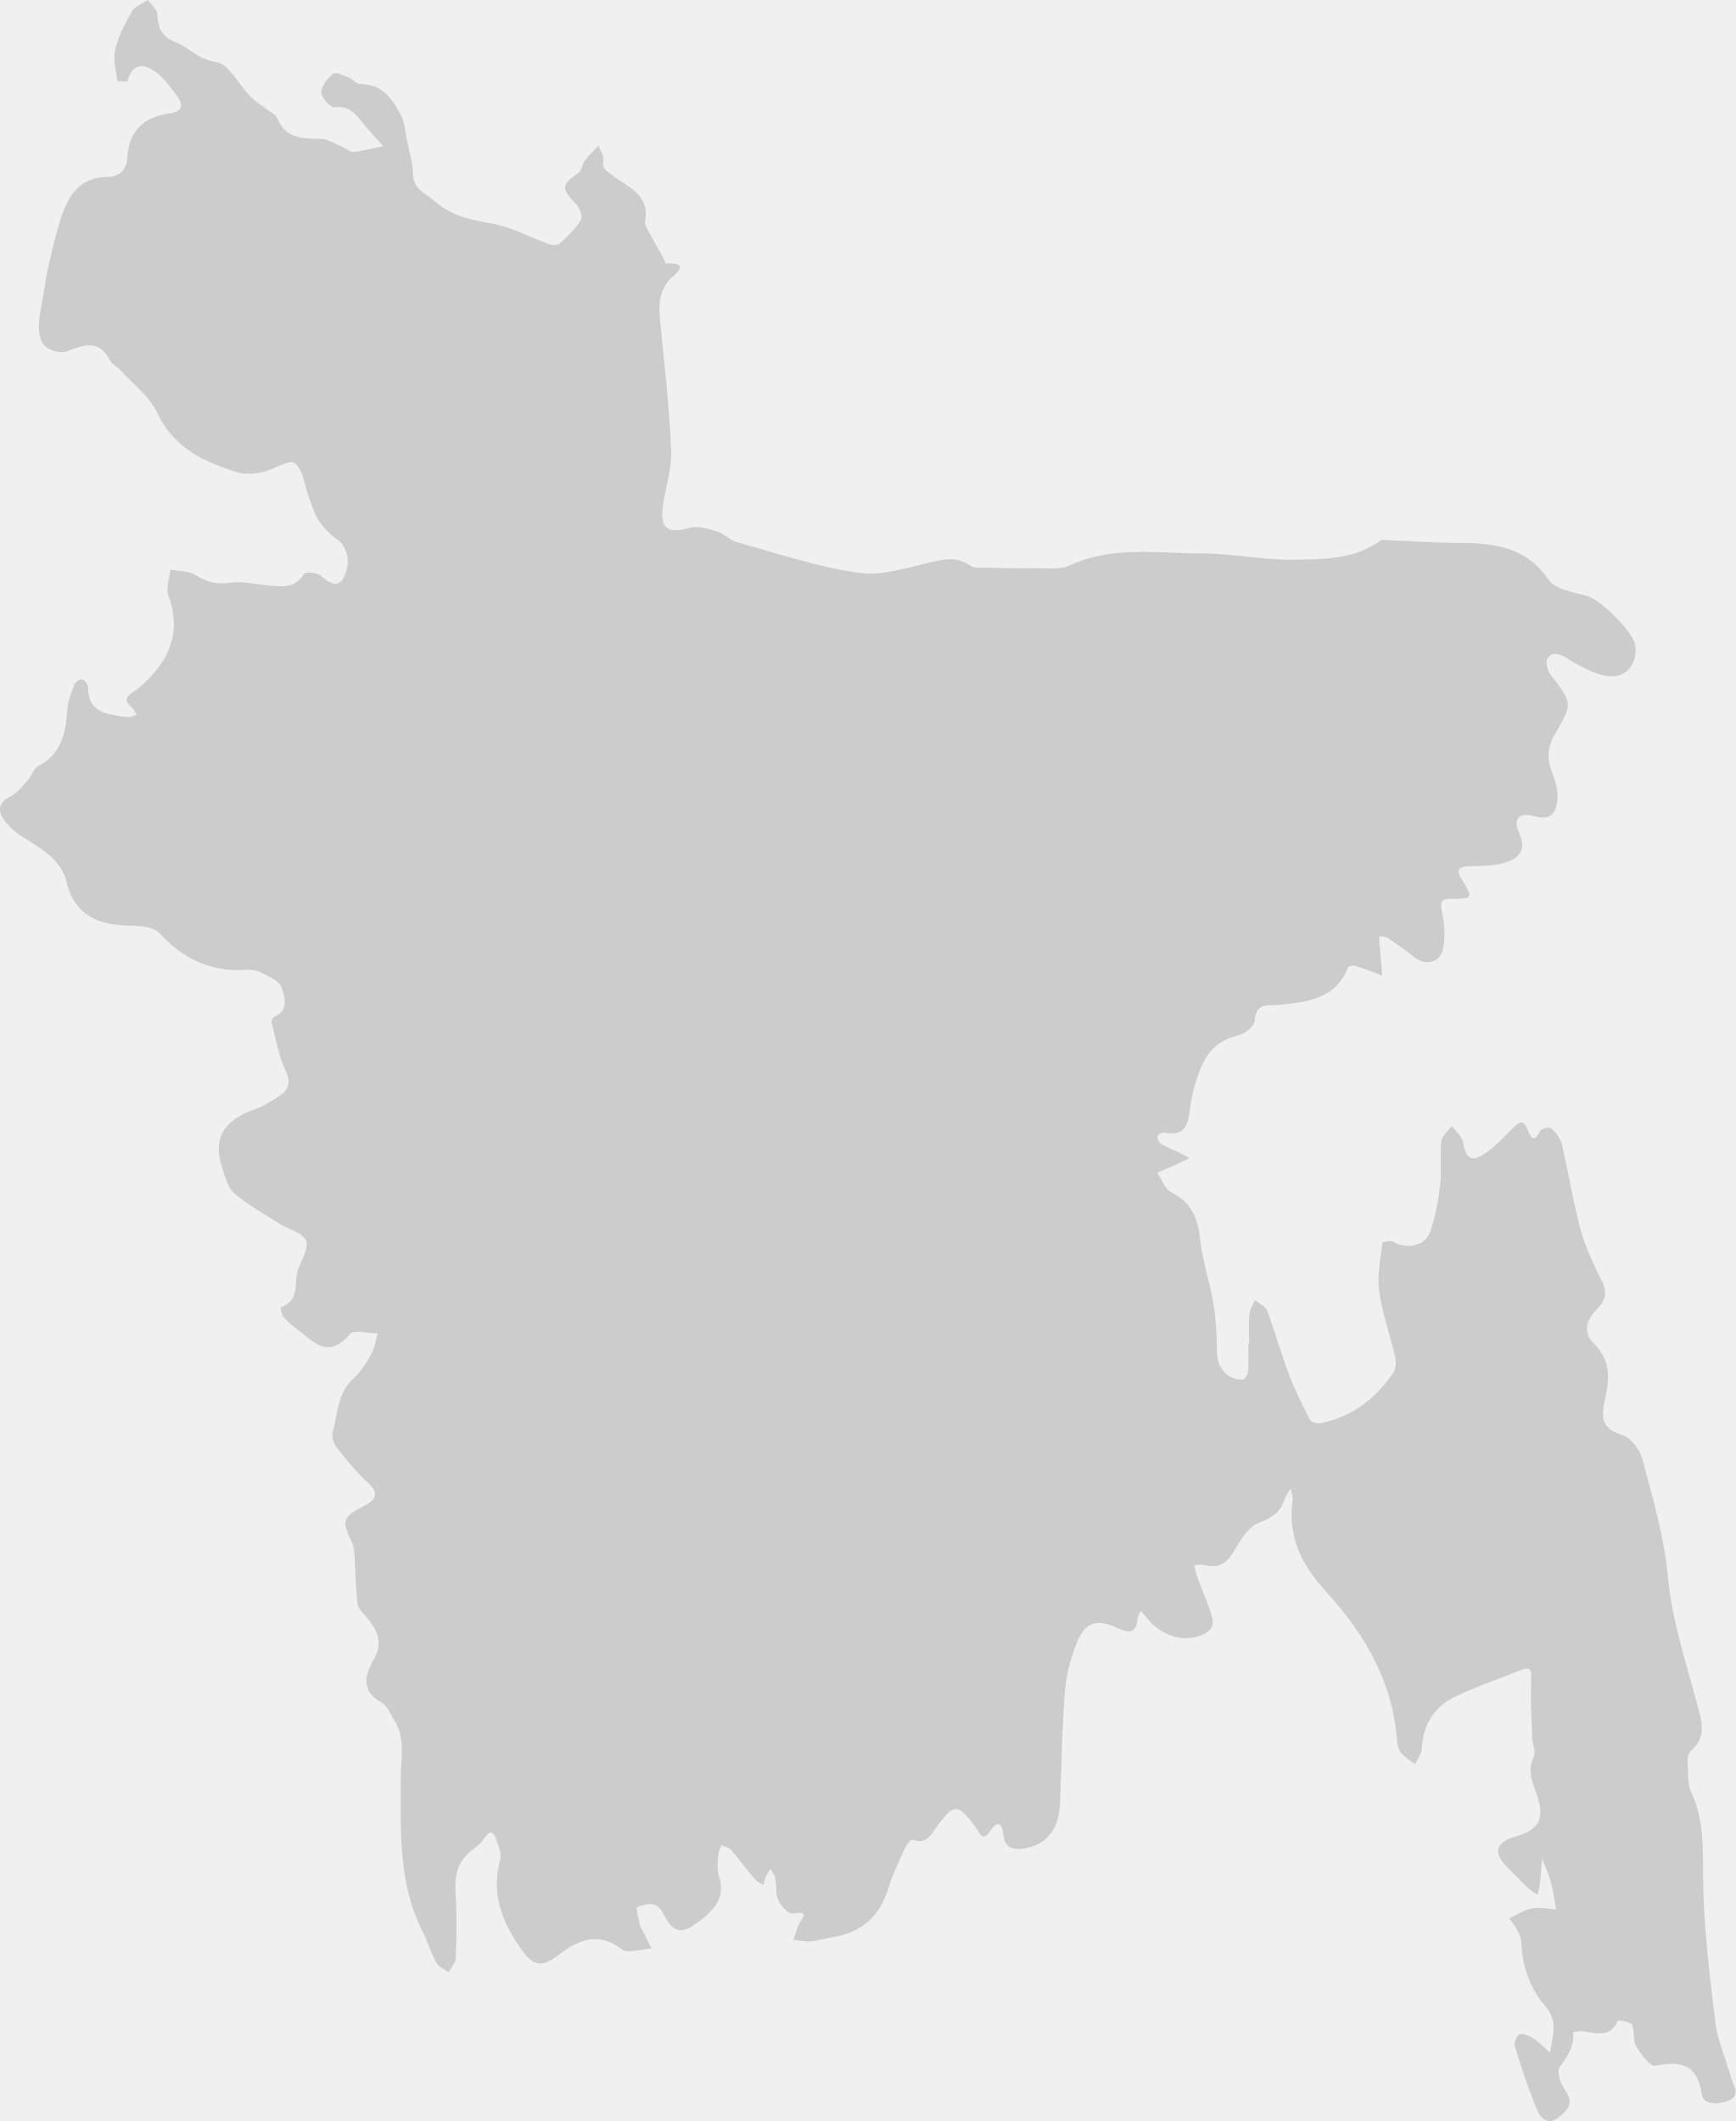
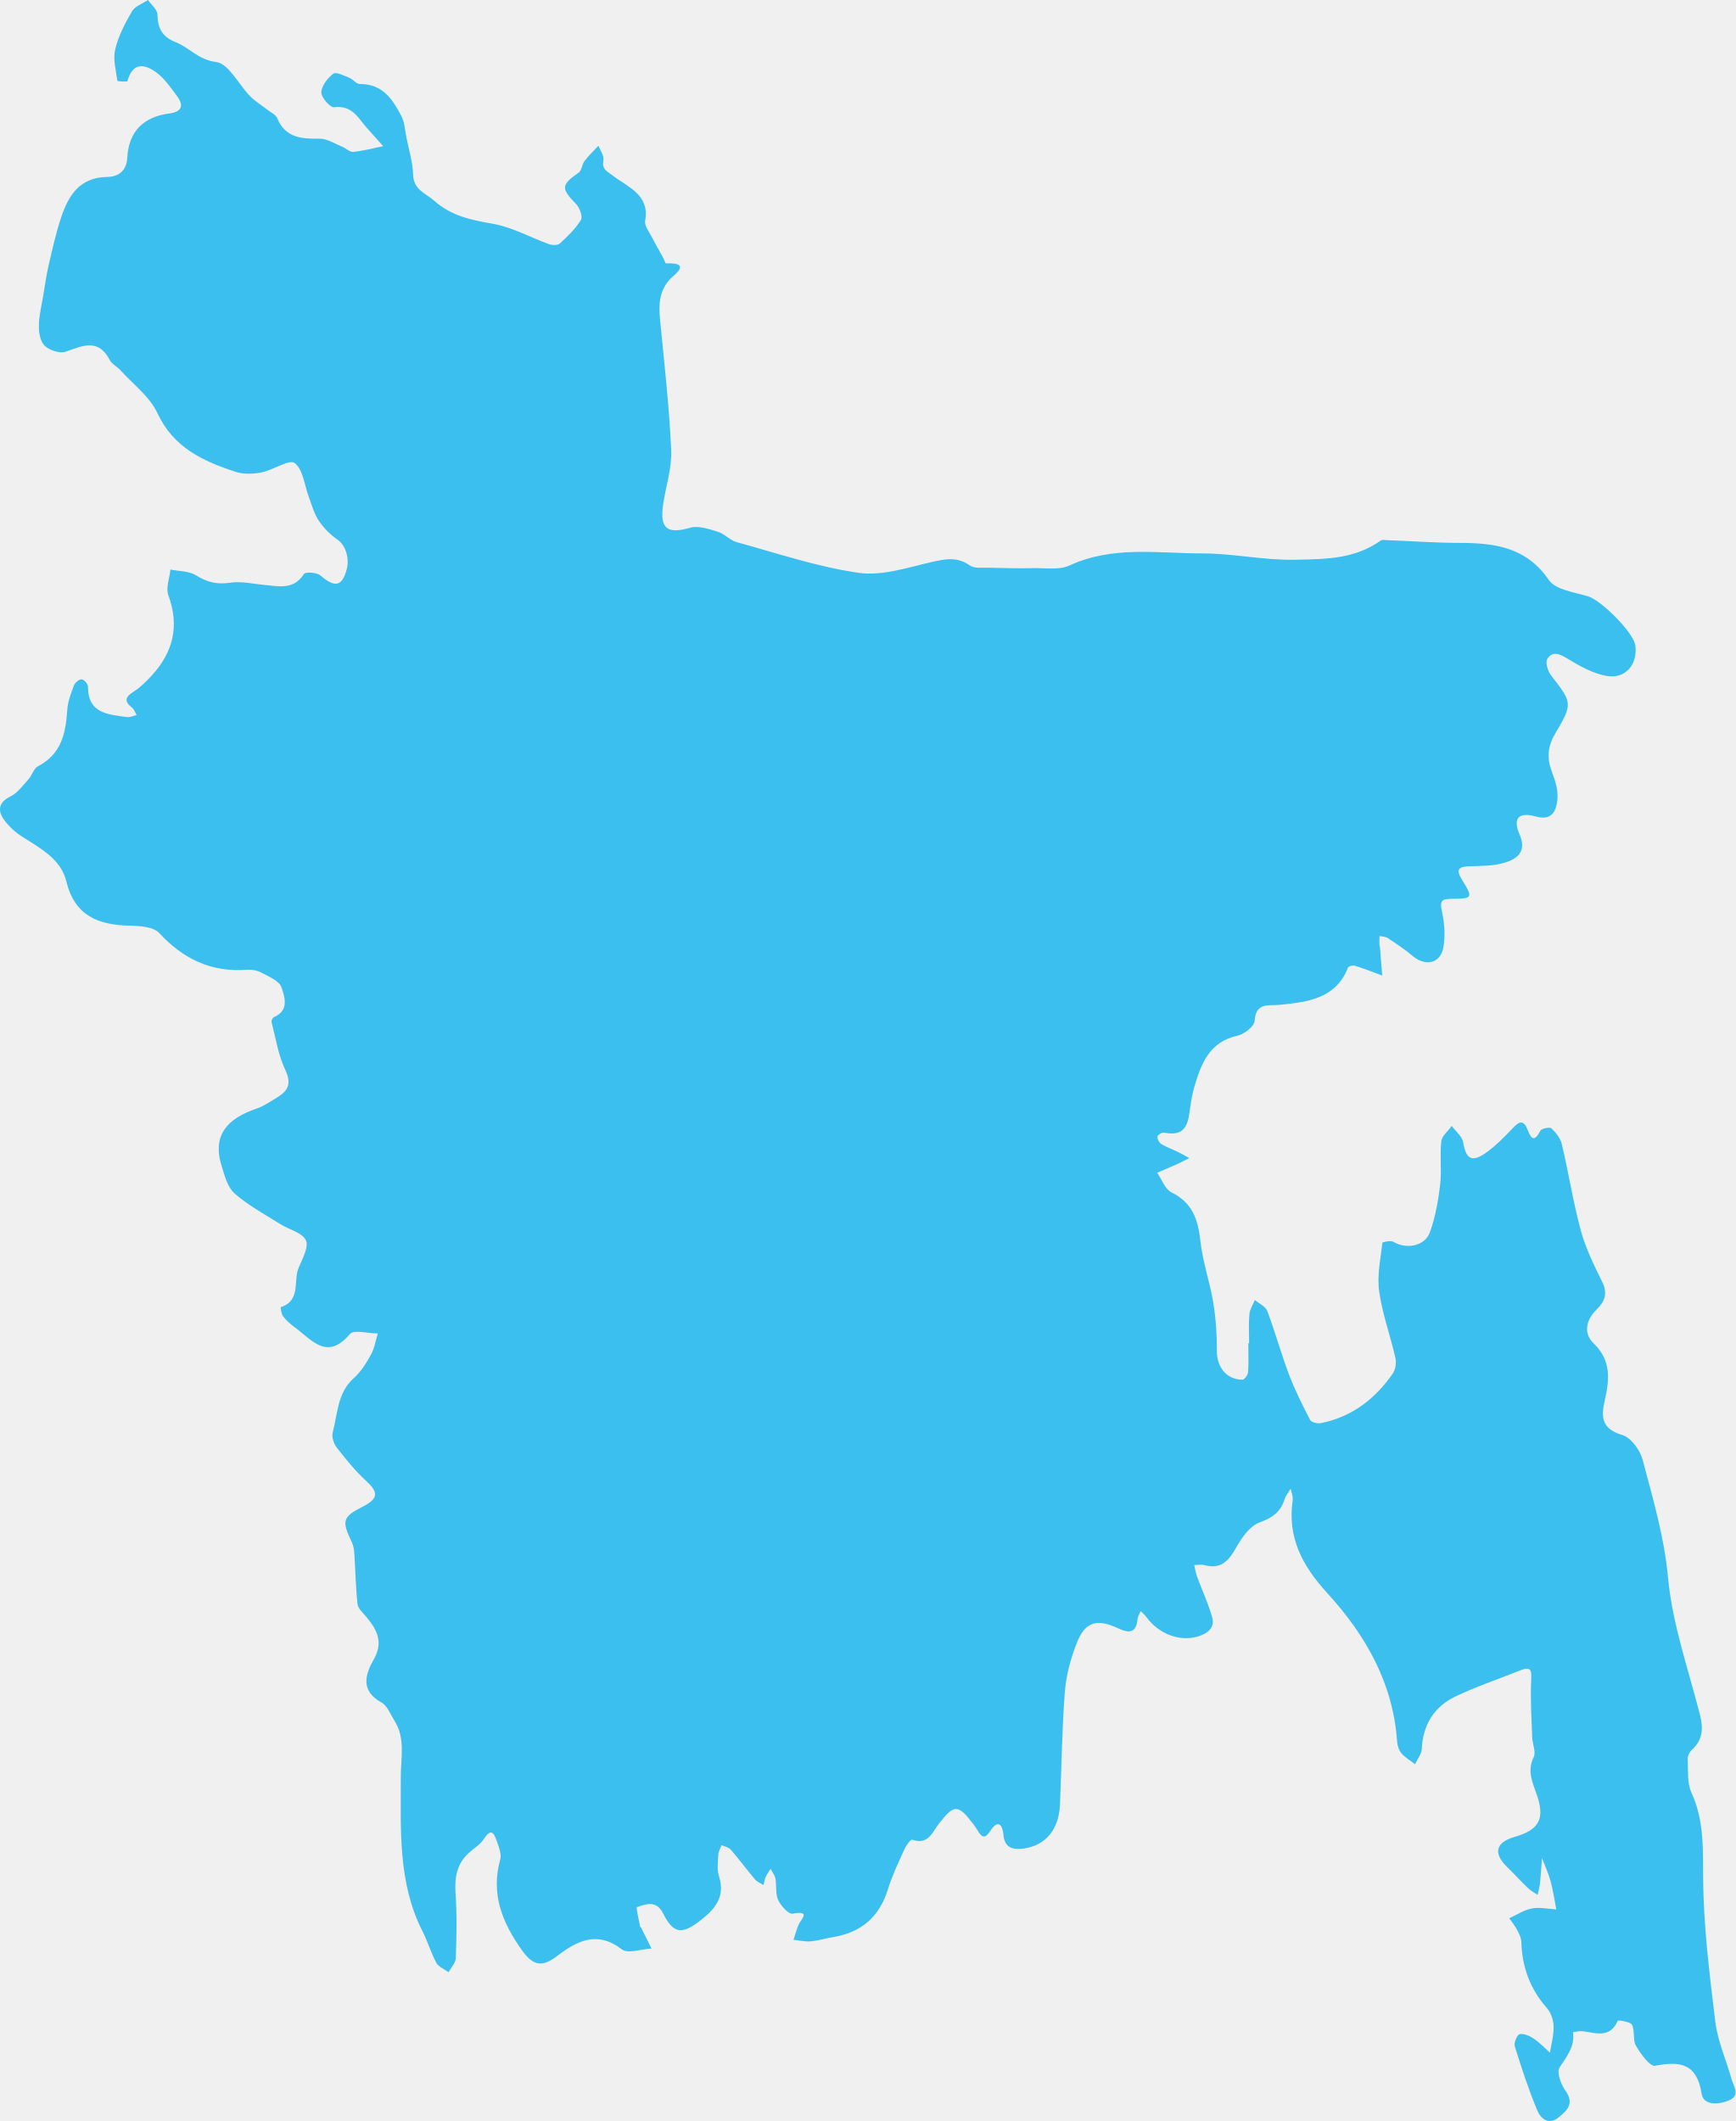
- <svg xmlns="http://www.w3.org/2000/svg" width="45" height="55" viewBox="0 0 45 55" fill="none">
+ <svg xmlns="http://www.w3.org/2000/svg" width="45" height="55" viewBox="0 0 45 55" fill="#3abfef">
  <g clip-path="url(#clip0_28_73)">
-     <path d="M32.388 34.833C32.388 34.581 32.372 34.328 32.395 34.078C32.407 33.952 32.487 33.832 32.536 33.71C32.647 33.804 32.815 33.877 32.858 33.994C33.063 34.536 33.215 35.097 33.42 35.638C33.574 36.044 33.77 36.435 33.97 36.822C34.001 36.883 34.164 36.921 34.252 36.903C35.057 36.74 35.659 36.274 36.113 35.616C36.184 35.514 36.21 35.341 36.182 35.217C36.051 34.638 35.842 34.071 35.76 33.487C35.702 33.077 35.797 32.645 35.844 32.226C35.846 32.206 36.063 32.161 36.133 32.203C36.466 32.404 36.947 32.316 37.078 31.949C37.217 31.558 37.292 31.137 37.341 30.723C37.385 30.351 37.33 29.968 37.371 29.594C37.386 29.454 37.548 29.329 37.642 29.197C37.745 29.337 37.91 29.467 37.937 29.62C38.012 30.065 38.169 30.156 38.55 29.878C38.792 29.702 39.006 29.485 39.211 29.267C39.373 29.096 39.497 29.005 39.608 29.296C39.701 29.539 39.788 29.62 39.938 29.322C39.968 29.264 40.182 29.219 40.225 29.259C40.343 29.369 40.459 29.516 40.496 29.667C40.671 30.412 40.789 31.173 40.989 31.911C41.114 32.37 41.33 32.809 41.542 33.238C41.688 33.534 41.615 33.746 41.402 33.953C41.122 34.224 41.048 34.572 41.32 34.834C41.785 35.282 41.73 35.785 41.609 36.313C41.51 36.745 41.525 37.051 42.062 37.211C42.288 37.278 42.524 37.6 42.59 37.849C42.856 38.858 43.152 39.849 43.25 40.912C43.361 42.112 43.778 43.288 44.078 44.469C44.166 44.819 44.155 45.115 43.87 45.373C43.81 45.428 43.756 45.529 43.76 45.605C43.774 45.901 43.739 46.229 43.857 46.485C44.185 47.2 44.154 47.927 44.16 48.689C44.168 49.938 44.324 51.187 44.476 52.43C44.538 52.934 44.759 53.419 44.897 53.916C44.949 54.108 45.146 54.339 44.812 54.473C44.537 54.584 44.167 54.591 44.121 54.294C43.999 53.514 43.577 53.44 42.913 53.568C42.783 53.594 42.54 53.259 42.419 53.051C42.331 52.9 42.395 52.664 42.315 52.505C42.275 52.424 41.955 52.381 41.947 52.398C41.753 52.85 41.395 52.726 41.051 52.673C40.966 52.66 40.875 52.687 40.786 52.696C40.838 53.069 40.626 53.324 40.436 53.614C40.358 53.735 40.471 54.046 40.586 54.208C40.83 54.547 40.636 54.731 40.401 54.915C40.14 55.119 39.941 54.92 39.864 54.736C39.635 54.19 39.451 53.625 39.275 53.059C39.248 52.97 39.339 52.761 39.403 52.748C39.514 52.728 39.663 52.793 39.768 52.864C39.921 52.967 40.049 53.104 40.188 53.228C40.223 53.001 40.29 52.771 40.283 52.544C40.279 52.384 40.215 52.192 40.109 52.072C39.673 51.576 39.465 51.007 39.446 50.357C39.443 50.253 39.391 50.145 39.341 50.051C39.284 49.942 39.204 49.845 39.133 49.743C39.328 49.654 39.514 49.528 39.719 49.489C39.921 49.45 40.14 49.501 40.352 49.513C40.305 49.27 40.271 49.024 40.206 48.786C40.15 48.579 40.057 48.382 39.981 48.181C39.964 48.4 39.952 48.62 39.93 48.838C39.919 48.938 39.889 49.038 39.868 49.137C39.782 49.077 39.686 49.027 39.613 48.955C39.43 48.781 39.261 48.592 39.08 48.416C38.709 48.056 38.778 47.775 39.275 47.632C39.907 47.45 40.063 47.166 39.85 46.548C39.739 46.226 39.589 45.925 39.766 45.565C39.831 45.431 39.734 45.227 39.728 45.056C39.711 44.561 39.677 44.064 39.702 43.571C39.715 43.303 39.696 43.202 39.41 43.317C38.852 43.542 38.278 43.733 37.737 43.992C37.182 44.258 36.894 44.728 36.865 45.351C36.858 45.486 36.751 45.616 36.691 45.748C36.571 45.655 36.435 45.577 36.337 45.465C36.27 45.386 36.232 45.264 36.225 45.158C36.121 43.643 35.405 42.393 34.41 41.306C33.764 40.599 33.376 39.864 33.518 38.899C33.531 38.805 33.484 38.703 33.466 38.604C33.413 38.694 33.339 38.777 33.309 38.873C33.206 39.201 33.002 39.355 32.662 39.477C32.407 39.568 32.194 39.878 32.048 40.137C31.856 40.48 31.654 40.7 31.227 40.585C31.145 40.564 31.053 40.583 30.964 40.583C30.989 40.686 31.005 40.792 31.041 40.891C31.168 41.237 31.326 41.574 31.427 41.927C31.508 42.21 31.319 42.356 31.059 42.436C30.596 42.576 30.052 42.377 29.73 41.94C29.686 41.88 29.629 41.831 29.578 41.777C29.55 41.842 29.503 41.906 29.496 41.973C29.463 42.35 29.285 42.362 28.979 42.219C28.434 41.964 28.134 42.059 27.919 42.605C27.76 43.007 27.643 43.444 27.61 43.873C27.535 44.843 27.526 45.819 27.484 46.791C27.456 47.439 27.12 47.845 26.563 47.931C26.272 47.977 26.05 47.925 26.018 47.586C25.991 47.282 25.865 47.193 25.681 47.472C25.525 47.709 25.451 47.636 25.345 47.46C25.312 47.406 25.276 47.354 25.238 47.304C24.839 46.778 24.739 46.784 24.345 47.29C24.176 47.507 24.066 47.855 23.651 47.704C23.618 47.693 23.499 47.846 23.457 47.94C23.302 48.284 23.135 48.626 23.025 48.984C22.81 49.688 22.354 50.101 21.624 50.227C21.421 50.261 21.222 50.322 21.017 50.341C20.872 50.354 20.722 50.316 20.574 50.301C20.616 50.175 20.652 50.046 20.701 49.922C20.761 49.77 21.053 49.534 20.55 49.623C20.446 49.641 20.247 49.42 20.177 49.27C20.103 49.108 20.139 48.9 20.106 48.715C20.09 48.627 20.024 48.546 19.981 48.462C19.938 48.532 19.886 48.599 19.852 48.674C19.824 48.739 19.815 48.813 19.797 48.882C19.723 48.834 19.632 48.8 19.577 48.736C19.363 48.483 19.166 48.217 18.95 47.966C18.895 47.904 18.791 47.884 18.71 47.846C18.68 47.927 18.629 48.006 18.625 48.088C18.615 48.276 18.586 48.479 18.641 48.651C18.818 49.192 18.53 49.515 18.146 49.811C17.676 50.173 17.457 50.142 17.195 49.62C17.021 49.273 16.76 49.37 16.514 49.454C16.486 49.463 16.565 49.779 16.596 49.952C16.599 49.965 16.618 49.974 16.625 49.989C16.715 50.168 16.803 50.347 16.892 50.527C16.63 50.541 16.279 50.669 16.123 50.549C15.477 50.053 14.96 50.332 14.446 50.721C14.074 51.005 13.837 50.997 13.537 50.577C13.019 49.85 12.722 49.112 12.97 48.217C13.008 48.082 12.94 47.908 12.888 47.762C12.824 47.581 12.752 47.361 12.544 47.689C12.454 47.83 12.292 47.925 12.163 48.041C11.838 48.332 11.784 48.694 11.812 49.111C11.85 49.665 11.837 50.222 11.818 50.777C11.814 50.901 11.696 51.02 11.631 51.142C11.523 51.062 11.372 51.006 11.314 50.899C11.173 50.638 11.091 50.347 10.956 50.083C10.31 48.816 10.395 47.425 10.392 46.086C10.391 45.565 10.521 45.076 10.219 44.604C10.118 44.445 10.042 44.23 9.893 44.149C9.34 43.844 9.467 43.422 9.692 43.03C9.948 42.581 9.774 42.26 9.498 41.927C9.411 41.823 9.283 41.712 9.27 41.594C9.222 41.17 9.217 40.741 9.189 40.315C9.183 40.208 9.17 40.092 9.125 39.997C8.864 39.447 8.866 39.342 9.401 39.071C9.815 38.861 9.818 38.699 9.495 38.403C9.212 38.143 8.967 37.84 8.731 37.536C8.651 37.434 8.595 37.256 8.628 37.138C8.758 36.652 8.747 36.113 9.18 35.73C9.364 35.566 9.502 35.339 9.622 35.12C9.712 34.957 9.74 34.761 9.795 34.579C9.548 34.578 9.174 34.473 9.073 34.593C8.479 35.294 8.088 34.746 7.653 34.427C7.539 34.344 7.429 34.247 7.342 34.136C7.294 34.074 7.272 33.9 7.279 33.897C7.813 33.72 7.597 33.21 7.746 32.867C7.845 32.638 8.013 32.327 7.93 32.159C7.833 31.96 7.492 31.885 7.265 31.741C6.864 31.488 6.438 31.259 6.085 30.951C5.901 30.789 5.824 30.486 5.746 30.233C5.489 29.411 5.926 28.995 6.655 28.746C6.848 28.681 7.02 28.557 7.196 28.451C7.477 28.28 7.561 28.093 7.399 27.748C7.215 27.362 7.149 26.921 7.041 26.501C7.031 26.465 7.072 26.389 7.107 26.374C7.508 26.199 7.379 25.845 7.298 25.601C7.241 25.433 6.965 25.323 6.77 25.218C6.664 25.16 6.522 25.139 6.399 25.148C5.474 25.216 4.749 24.866 4.127 24.193C3.98 24.033 3.631 24.009 3.373 24.004C2.547 23.987 1.936 23.752 1.718 22.848C1.58 22.28 1.051 21.999 0.579 21.698C0.388 21.577 0.204 21.41 0.082 21.223C-0.065 20.997 -0.022 20.797 0.271 20.653C0.455 20.562 0.593 20.369 0.737 20.209C0.831 20.105 0.873 19.929 0.984 19.871C1.596 19.554 1.706 19.007 1.745 18.402C1.759 18.188 1.842 17.974 1.919 17.77C1.946 17.699 2.057 17.608 2.12 17.616C2.183 17.623 2.282 17.739 2.282 17.808C2.278 18.503 2.805 18.526 3.29 18.595C3.371 18.606 3.458 18.561 3.543 18.542C3.504 18.478 3.479 18.396 3.425 18.352C3.211 18.183 3.247 18.071 3.468 17.933C3.64 17.825 3.789 17.674 3.928 17.524C4.489 16.916 4.66 16.235 4.365 15.436C4.295 15.245 4.397 14.993 4.419 14.769C4.642 14.814 4.899 14.806 5.081 14.918C5.365 15.094 5.623 15.163 5.961 15.111C6.249 15.066 6.558 15.14 6.857 15.168C7.235 15.205 7.617 15.3 7.881 14.883C7.918 14.825 8.212 14.842 8.304 14.92C8.648 15.211 8.866 15.262 8.995 14.74C9.061 14.475 8.961 14.138 8.755 13.997C8.566 13.868 8.393 13.691 8.265 13.501C8.144 13.323 8.089 13.101 8.01 12.895C7.894 12.587 7.861 12.178 7.64 12.006C7.504 11.901 7.085 12.188 6.784 12.249C6.571 12.291 6.324 12.304 6.122 12.239C5.274 11.964 4.501 11.613 4.083 10.715C3.885 10.287 3.451 9.964 3.12 9.598C3.036 9.504 2.901 9.443 2.847 9.337C2.553 8.772 2.15 8.96 1.707 9.118C1.556 9.172 1.286 9.086 1.161 8.969C1.044 8.859 1.005 8.624 1.008 8.445C1.011 8.182 1.079 7.92 1.122 7.659C1.166 7.397 1.202 7.133 1.262 6.875C1.36 6.455 1.453 6.031 1.591 5.622C1.781 5.061 2.071 4.597 2.78 4.589C3.077 4.585 3.282 4.425 3.3 4.091C3.338 3.408 3.717 3.031 4.396 2.941C4.724 2.898 4.767 2.73 4.59 2.491C4.431 2.277 4.274 2.046 4.066 1.888C3.753 1.652 3.439 1.606 3.304 2.105C3.298 2.125 3.045 2.111 3.043 2.095C3.007 1.824 2.926 1.535 2.987 1.281C3.07 0.936 3.241 0.604 3.421 0.295C3.499 0.162 3.694 0.096 3.837 0C3.923 0.125 4.08 0.248 4.082 0.375C4.09 0.729 4.198 0.953 4.556 1.094C4.912 1.233 5.138 1.55 5.604 1.608C5.93 1.648 6.187 2.193 6.489 2.499C6.623 2.634 6.791 2.734 6.943 2.853C7.029 2.92 7.151 2.975 7.188 3.064C7.398 3.574 7.814 3.603 8.287 3.597C8.481 3.594 8.679 3.727 8.872 3.804C8.972 3.844 9.069 3.948 9.158 3.939C9.42 3.912 9.677 3.843 9.936 3.79C9.798 3.637 9.661 3.483 9.523 3.33C9.291 3.073 9.14 2.72 8.668 2.782C8.566 2.796 8.328 2.53 8.331 2.397C8.335 2.227 8.493 2.027 8.641 1.911C8.71 1.857 8.918 1.961 9.054 2.015C9.154 2.054 9.24 2.18 9.332 2.179C9.917 2.174 10.18 2.574 10.404 3.003C10.492 3.172 10.5 3.381 10.539 3.573C10.602 3.889 10.702 4.206 10.71 4.524C10.72 4.924 11.034 5.007 11.265 5.211C11.707 5.602 12.216 5.705 12.776 5.802C13.28 5.89 13.75 6.157 14.24 6.333C14.322 6.362 14.463 6.363 14.516 6.314C14.717 6.128 14.923 5.932 15.063 5.703C15.114 5.618 15.031 5.387 14.938 5.292C14.542 4.887 14.547 4.794 15.004 4.477C15.086 4.419 15.089 4.261 15.158 4.172C15.266 4.031 15.398 3.907 15.519 3.777C15.564 3.904 15.665 4.039 15.645 4.154C15.602 4.393 15.725 4.427 15.892 4.556C16.271 4.849 16.851 5.043 16.728 5.723C16.703 5.858 16.841 6.025 16.914 6.171C17.002 6.345 17.103 6.513 17.196 6.685C17.223 6.734 17.247 6.831 17.27 6.83C17.963 6.803 17.466 7.135 17.371 7.239C17.084 7.557 17.078 7.911 17.115 8.298C17.224 9.423 17.353 10.547 17.403 11.675C17.424 12.15 17.255 12.631 17.19 13.111C17.107 13.717 17.312 13.852 17.895 13.685C18.107 13.625 18.378 13.717 18.607 13.787C18.783 13.84 18.926 14.01 19.102 14.059C20.152 14.347 21.195 14.701 22.266 14.854C22.872 14.941 23.535 14.716 24.159 14.574C24.516 14.493 24.821 14.431 25.148 14.664C25.264 14.747 25.471 14.717 25.637 14.722C26.027 14.732 26.417 14.74 26.806 14.733C27.116 14.727 27.467 14.786 27.727 14.665C28.85 14.146 30.011 14.351 31.177 14.351C31.984 14.351 32.767 14.532 33.588 14.515C34.41 14.498 35.125 14.494 35.798 14.019C35.841 13.989 35.921 14.005 35.982 14.008C36.599 14.031 37.217 14.077 37.835 14.078C38.749 14.078 39.574 14.184 40.159 15.04C40.333 15.294 40.819 15.356 41.177 15.464C41.519 15.567 42.36 16.404 42.403 16.74C42.466 17.231 42.143 17.616 41.651 17.527C41.295 17.462 40.95 17.268 40.636 17.075C40.428 16.947 40.248 16.879 40.119 17.088C40.063 17.179 40.132 17.402 40.215 17.511C40.772 18.23 40.787 18.236 40.314 19.042C40.12 19.371 40.109 19.677 40.243 20.028C40.331 20.255 40.409 20.518 40.38 20.752C40.346 21.021 40.248 21.293 39.815 21.171C39.375 21.047 39.219 21.225 39.399 21.634C39.593 22.077 39.349 22.269 39.012 22.371C38.731 22.456 38.417 22.454 38.118 22.463C37.831 22.471 37.731 22.53 37.909 22.816C38.2 23.283 38.187 23.303 37.645 23.308C37.389 23.31 37.324 23.351 37.386 23.628C37.454 23.94 37.482 24.286 37.418 24.595C37.336 24.99 36.947 25.058 36.637 24.796C36.433 24.623 36.207 24.474 35.984 24.325C35.926 24.286 35.841 24.288 35.769 24.272C35.767 24.347 35.764 24.422 35.764 24.497C35.764 24.512 35.777 24.526 35.778 24.541C35.799 24.794 35.819 25.045 35.839 25.297C35.603 25.21 35.368 25.117 35.13 25.042C35.079 25.026 34.966 25.055 34.952 25.09C34.636 25.899 33.913 25.979 33.192 26.056C32.901 26.087 32.56 25.978 32.531 26.474C32.522 26.614 32.262 26.818 32.086 26.856C31.354 27.02 31.144 27.583 30.968 28.182C30.92 28.348 30.887 28.519 30.864 28.69C30.811 29.087 30.781 29.494 30.187 29.37C30.134 29.358 30.015 29.429 30.011 29.47C30.005 29.533 30.054 29.63 30.11 29.665C30.242 29.747 30.392 29.799 30.534 29.867C30.637 29.917 30.735 29.975 30.837 30.03C30.728 30.085 30.621 30.142 30.509 30.192C30.342 30.268 30.173 30.339 30.004 30.411C30.126 30.586 30.208 30.837 30.375 30.92C30.917 31.188 31.063 31.622 31.123 32.173C31.183 32.716 31.37 33.243 31.459 33.784C31.526 34.197 31.554 34.62 31.552 35.038C31.549 35.449 31.804 35.777 32.215 35.777C32.265 35.777 32.355 35.655 32.361 35.584C32.379 35.334 32.367 35.082 32.367 34.831H32.393L32.388 34.833Z" fill="black" fill-opacity="0.15" />
+     <path d="M32.388 34.833C32.388 34.581 32.372 34.328 32.395 34.078C32.407 33.952 32.487 33.832 32.536 33.71C32.647 33.804 32.815 33.877 32.858 33.994C33.063 34.536 33.215 35.097 33.42 35.638C33.574 36.044 33.77 36.435 33.97 36.822C34.001 36.883 34.164 36.921 34.252 36.903C35.057 36.74 35.659 36.274 36.113 35.616C36.184 35.514 36.21 35.341 36.182 35.217C36.051 34.638 35.842 34.071 35.76 33.487C35.702 33.077 35.797 32.645 35.844 32.226C35.846 32.206 36.063 32.161 36.133 32.203C36.466 32.404 36.947 32.316 37.078 31.949C37.217 31.558 37.292 31.137 37.341 30.723C37.385 30.351 37.33 29.968 37.371 29.594C37.386 29.454 37.548 29.329 37.642 29.197C37.745 29.337 37.91 29.467 37.937 29.62C38.012 30.065 38.169 30.156 38.55 29.878C38.792 29.702 39.006 29.485 39.211 29.267C39.373 29.096 39.497 29.005 39.608 29.296C39.701 29.539 39.788 29.62 39.938 29.322C39.968 29.264 40.182 29.219 40.225 29.259C40.343 29.369 40.459 29.516 40.496 29.667C40.671 30.412 40.789 31.173 40.989 31.911C41.114 32.37 41.33 32.809 41.542 33.238C41.688 33.534 41.615 33.746 41.402 33.953C41.122 34.224 41.048 34.572 41.32 34.834C41.785 35.282 41.73 35.785 41.609 36.313C41.51 36.745 41.525 37.051 42.062 37.211C42.288 37.278 42.524 37.6 42.59 37.849C42.856 38.858 43.152 39.849 43.25 40.912C43.361 42.112 43.778 43.288 44.078 44.469C44.166 44.819 44.155 45.115 43.87 45.373C43.81 45.428 43.756 45.529 43.76 45.605C43.774 45.901 43.739 46.229 43.857 46.485C44.185 47.2 44.154 47.927 44.16 48.689C44.168 49.938 44.324 51.187 44.476 52.43C44.538 52.934 44.759 53.419 44.897 53.916C44.949 54.108 45.146 54.339 44.812 54.473C44.537 54.584 44.167 54.591 44.121 54.294C43.999 53.514 43.577 53.44 42.913 53.568C42.783 53.594 42.54 53.259 42.419 53.051C42.331 52.9 42.395 52.664 42.315 52.505C42.275 52.424 41.955 52.381 41.947 52.398C41.753 52.85 41.395 52.726 41.051 52.673C40.966 52.66 40.875 52.687 40.786 52.696C40.838 53.069 40.626 53.324 40.436 53.614C40.358 53.735 40.471 54.046 40.586 54.208C40.83 54.547 40.636 54.731 40.401 54.915C40.14 55.119 39.941 54.92 39.864 54.736C39.635 54.19 39.451 53.625 39.275 53.059C39.248 52.97 39.339 52.761 39.403 52.748C39.514 52.728 39.663 52.793 39.768 52.864C39.921 52.967 40.049 53.104 40.188 53.228C40.223 53.001 40.29 52.771 40.283 52.544C40.279 52.384 40.215 52.192 40.109 52.072C39.673 51.576 39.465 51.007 39.446 50.357C39.443 50.253 39.391 50.145 39.341 50.051C39.284 49.942 39.204 49.845 39.133 49.743C39.328 49.654 39.514 49.528 39.719 49.489C39.921 49.45 40.14 49.501 40.352 49.513C40.305 49.27 40.271 49.024 40.206 48.786C40.15 48.579 40.057 48.382 39.981 48.181C39.964 48.4 39.952 48.62 39.93 48.838C39.919 48.938 39.889 49.038 39.868 49.137C39.782 49.077 39.686 49.027 39.613 48.955C39.43 48.781 39.261 48.592 39.08 48.416C38.709 48.056 38.778 47.775 39.275 47.632C39.907 47.45 40.063 47.166 39.85 46.548C39.739 46.226 39.589 45.925 39.766 45.565C39.831 45.431 39.734 45.227 39.728 45.056C39.711 44.561 39.677 44.064 39.702 43.571C39.715 43.303 39.696 43.202 39.41 43.317C38.852 43.542 38.278 43.733 37.737 43.992C37.182 44.258 36.894 44.728 36.865 45.351C36.858 45.486 36.751 45.616 36.691 45.748C36.571 45.655 36.435 45.577 36.337 45.465C36.27 45.386 36.232 45.264 36.225 45.158C36.121 43.643 35.405 42.393 34.41 41.306C33.764 40.599 33.376 39.864 33.518 38.899C33.531 38.805 33.484 38.703 33.466 38.604C33.413 38.694 33.339 38.777 33.309 38.873C33.206 39.201 33.002 39.355 32.662 39.477C32.407 39.568 32.194 39.878 32.048 40.137C31.856 40.48 31.654 40.7 31.227 40.585C31.145 40.564 31.053 40.583 30.964 40.583C30.989 40.686 31.005 40.792 31.041 40.891C31.168 41.237 31.326 41.574 31.427 41.927C31.508 42.21 31.319 42.356 31.059 42.436C30.596 42.576 30.052 42.377 29.73 41.94C29.686 41.88 29.629 41.831 29.578 41.777C29.55 41.842 29.503 41.906 29.496 41.973C29.463 42.35 29.285 42.362 28.979 42.219C28.434 41.964 28.134 42.059 27.919 42.605C27.76 43.007 27.643 43.444 27.61 43.873C27.535 44.843 27.526 45.819 27.484 46.791C27.456 47.439 27.12 47.845 26.563 47.931C26.272 47.977 26.05 47.925 26.018 47.586C25.991 47.282 25.865 47.193 25.681 47.472C25.525 47.709 25.451 47.636 25.345 47.46C25.312 47.406 25.276 47.354 25.238 47.304C24.839 46.778 24.739 46.784 24.345 47.29C24.176 47.507 24.066 47.855 23.651 47.704C23.618 47.693 23.499 47.846 23.457 47.94C23.302 48.284 23.135 48.626 23.025 48.984C22.81 49.688 22.354 50.101 21.624 50.227C21.421 50.261 21.222 50.322 21.017 50.341C20.872 50.354 20.722 50.316 20.574 50.301C20.616 50.175 20.652 50.046 20.701 49.922C20.761 49.77 21.053 49.534 20.55 49.623C20.446 49.641 20.247 49.42 20.177 49.27C20.103 49.108 20.139 48.9 20.106 48.715C20.09 48.627 20.024 48.546 19.981 48.462C19.938 48.532 19.886 48.599 19.852 48.674C19.824 48.739 19.815 48.813 19.797 48.882C19.723 48.834 19.632 48.8 19.577 48.736C19.363 48.483 19.166 48.217 18.95 47.966C18.895 47.904 18.791 47.884 18.71 47.846C18.68 47.927 18.629 48.006 18.625 48.088C18.615 48.276 18.586 48.479 18.641 48.651C18.818 49.192 18.53 49.515 18.146 49.811C17.676 50.173 17.457 50.142 17.195 49.62C17.021 49.273 16.76 49.37 16.514 49.454C16.486 49.463 16.565 49.779 16.596 49.952C16.599 49.965 16.618 49.974 16.625 49.989C16.715 50.168 16.803 50.347 16.892 50.527C16.63 50.541 16.279 50.669 16.123 50.549C15.477 50.053 14.96 50.332 14.446 50.721C14.074 51.005 13.837 50.997 13.537 50.577C13.019 49.85 12.722 49.112 12.97 48.217C13.008 48.082 12.94 47.908 12.888 47.762C12.824 47.581 12.752 47.361 12.544 47.689C12.454 47.83 12.292 47.925 12.163 48.041C11.838 48.332 11.784 48.694 11.812 49.111C11.85 49.665 11.837 50.222 11.818 50.777C11.814 50.901 11.696 51.02 11.631 51.142C11.523 51.062 11.372 51.006 11.314 50.899C11.173 50.638 11.091 50.347 10.956 50.083C10.31 48.816 10.395 47.425 10.392 46.086C10.391 45.565 10.521 45.076 10.219 44.604C10.118 44.445 10.042 44.23 9.893 44.149C9.34 43.844 9.467 43.422 9.692 43.03C9.948 42.581 9.774 42.26 9.498 41.927C9.411 41.823 9.283 41.712 9.27 41.594C9.222 41.17 9.217 40.741 9.189 40.315C9.183 40.208 9.17 40.092 9.125 39.997C8.864 39.447 8.866 39.342 9.401 39.071C9.815 38.861 9.818 38.699 9.495 38.403C9.212 38.143 8.967 37.84 8.731 37.536C8.651 37.434 8.595 37.256 8.628 37.138C8.758 36.652 8.747 36.113 9.18 35.73C9.364 35.566 9.502 35.339 9.622 35.12C9.712 34.957 9.74 34.761 9.795 34.579C9.548 34.578 9.174 34.473 9.073 34.593C8.479 35.294 8.088 34.746 7.653 34.427C7.539 34.344 7.429 34.247 7.342 34.136C7.294 34.074 7.272 33.9 7.279 33.897C7.813 33.72 7.597 33.21 7.746 32.867C7.845 32.638 8.013 32.327 7.93 32.159C7.833 31.96 7.492 31.885 7.265 31.741C6.864 31.488 6.438 31.259 6.085 30.951C5.901 30.789 5.824 30.486 5.746 30.233C5.489 29.411 5.926 28.995 6.655 28.746C6.848 28.681 7.02 28.557 7.196 28.451C7.477 28.28 7.561 28.093 7.399 27.748C7.215 27.362 7.149 26.921 7.041 26.501C7.031 26.465 7.072 26.389 7.107 26.374C7.508 26.199 7.379 25.845 7.298 25.601C7.241 25.433 6.965 25.323 6.77 25.218C6.664 25.16 6.522 25.139 6.399 25.148C5.474 25.216 4.749 24.866 4.127 24.193C3.98 24.033 3.631 24.009 3.373 24.004C2.547 23.987 1.936 23.752 1.718 22.848C1.58 22.28 1.051 21.999 0.579 21.698C0.388 21.577 0.204 21.41 0.082 21.223C-0.065 20.997 -0.022 20.797 0.271 20.653C0.455 20.562 0.593 20.369 0.737 20.209C0.831 20.105 0.873 19.929 0.984 19.871C1.596 19.554 1.706 19.007 1.745 18.402C1.759 18.188 1.842 17.974 1.919 17.77C1.946 17.699 2.057 17.608 2.12 17.616C2.183 17.623 2.282 17.739 2.282 17.808C2.278 18.503 2.805 18.526 3.29 18.595C3.371 18.606 3.458 18.561 3.543 18.542C3.504 18.478 3.479 18.396 3.425 18.352C3.211 18.183 3.247 18.071 3.468 17.933C3.64 17.825 3.789 17.674 3.928 17.524C4.489 16.916 4.66 16.235 4.365 15.436C4.295 15.245 4.397 14.993 4.419 14.769C4.642 14.814 4.899 14.806 5.081 14.918C5.365 15.094 5.623 15.163 5.961 15.111C6.249 15.066 6.558 15.14 6.857 15.168C7.235 15.205 7.617 15.3 7.881 14.883C7.918 14.825 8.212 14.842 8.304 14.92C8.648 15.211 8.866 15.262 8.995 14.74C9.061 14.475 8.961 14.138 8.755 13.997C8.566 13.868 8.393 13.691 8.265 13.501C8.144 13.323 8.089 13.101 8.01 12.895C7.894 12.587 7.861 12.178 7.64 12.006C7.504 11.901 7.085 12.188 6.784 12.249C6.571 12.291 6.324 12.304 6.122 12.239C5.274 11.964 4.501 11.613 4.083 10.715C3.885 10.287 3.451 9.964 3.12 9.598C3.036 9.504 2.901 9.443 2.847 9.337C2.553 8.772 2.15 8.96 1.707 9.118C1.556 9.172 1.286 9.086 1.161 8.969C1.044 8.859 1.005 8.624 1.008 8.445C1.011 8.182 1.079 7.92 1.122 7.659C1.166 7.397 1.202 7.133 1.262 6.875C1.36 6.455 1.453 6.031 1.591 5.622C1.781 5.061 2.071 4.597 2.78 4.589C3.077 4.585 3.282 4.425 3.3 4.091C3.338 3.408 3.717 3.031 4.396 2.941C4.724 2.898 4.767 2.73 4.59 2.491C4.431 2.277 4.274 2.046 4.066 1.888C3.753 1.652 3.439 1.606 3.304 2.105C3.298 2.125 3.045 2.111 3.043 2.095C3.007 1.824 2.926 1.535 2.987 1.281C3.07 0.936 3.241 0.604 3.421 0.295C3.499 0.162 3.694 0.096 3.837 0C3.923 0.125 4.08 0.248 4.082 0.375C4.09 0.729 4.198 0.953 4.556 1.094C4.912 1.233 5.138 1.55 5.604 1.608C5.93 1.648 6.187 2.193 6.489 2.499C6.623 2.634 6.791 2.734 6.943 2.853C7.029 2.92 7.151 2.975 7.188 3.064C7.398 3.574 7.814 3.603 8.287 3.597C8.481 3.594 8.679 3.727 8.872 3.804C8.972 3.844 9.069 3.948 9.158 3.939C9.42 3.912 9.677 3.843 9.936 3.79C9.798 3.637 9.661 3.483 9.523 3.33C9.291 3.073 9.14 2.72 8.668 2.782C8.566 2.796 8.328 2.53 8.331 2.397C8.335 2.227 8.493 2.027 8.641 1.911C8.71 1.857 8.918 1.961 9.054 2.015C9.154 2.054 9.24 2.18 9.332 2.179C9.917 2.174 10.18 2.574 10.404 3.003C10.492 3.172 10.5 3.381 10.539 3.573C10.602 3.889 10.702 4.206 10.71 4.524C10.72 4.924 11.034 5.007 11.265 5.211C11.707 5.602 12.216 5.705 12.776 5.802C13.28 5.89 13.75 6.157 14.24 6.333C14.322 6.362 14.463 6.363 14.516 6.314C14.717 6.128 14.923 5.932 15.063 5.703C15.114 5.618 15.031 5.387 14.938 5.292C14.542 4.887 14.547 4.794 15.004 4.477C15.086 4.419 15.089 4.261 15.158 4.172C15.266 4.031 15.398 3.907 15.519 3.777C15.564 3.904 15.665 4.039 15.645 4.154C15.602 4.393 15.725 4.427 15.892 4.556C16.271 4.849 16.851 5.043 16.728 5.723C16.703 5.858 16.841 6.025 16.914 6.171C17.002 6.345 17.103 6.513 17.196 6.685C17.223 6.734 17.247 6.831 17.27 6.83C17.963 6.803 17.466 7.135 17.371 7.239C17.084 7.557 17.078 7.911 17.115 8.298C17.224 9.423 17.353 10.547 17.403 11.675C17.424 12.15 17.255 12.631 17.19 13.111C17.107 13.717 17.312 13.852 17.895 13.685C18.107 13.625 18.378 13.717 18.607 13.787C18.783 13.84 18.926 14.01 19.102 14.059C20.152 14.347 21.195 14.701 22.266 14.854C22.872 14.941 23.535 14.716 24.159 14.574C24.516 14.493 24.821 14.431 25.148 14.664C25.264 14.747 25.471 14.717 25.637 14.722C26.027 14.732 26.417 14.74 26.806 14.733C27.116 14.727 27.467 14.786 27.727 14.665C28.85 14.146 30.011 14.351 31.177 14.351C31.984 14.351 32.767 14.532 33.588 14.515C34.41 14.498 35.125 14.494 35.798 14.019C35.841 13.989 35.921 14.005 35.982 14.008C36.599 14.031 37.217 14.077 37.835 14.078C38.749 14.078 39.574 14.184 40.159 15.04C40.333 15.294 40.819 15.356 41.177 15.464C41.519 15.567 42.36 16.404 42.403 16.74C42.466 17.231 42.143 17.616 41.651 17.527C41.295 17.462 40.95 17.268 40.636 17.075C40.428 16.947 40.248 16.879 40.119 17.088C40.063 17.179 40.132 17.402 40.215 17.511C40.772 18.23 40.787 18.236 40.314 19.042C40.12 19.371 40.109 19.677 40.243 20.028C40.331 20.255 40.409 20.518 40.38 20.752C40.346 21.021 40.248 21.293 39.815 21.171C39.375 21.047 39.219 21.225 39.399 21.634C39.593 22.077 39.349 22.269 39.012 22.371C38.731 22.456 38.417 22.454 38.118 22.463C37.831 22.471 37.731 22.53 37.909 22.816C38.2 23.283 38.187 23.303 37.645 23.308C37.389 23.31 37.324 23.351 37.386 23.628C37.454 23.94 37.482 24.286 37.418 24.595C37.336 24.99 36.947 25.058 36.637 24.796C36.433 24.623 36.207 24.474 35.984 24.325C35.926 24.286 35.841 24.288 35.769 24.272C35.767 24.347 35.764 24.422 35.764 24.497C35.764 24.512 35.777 24.526 35.778 24.541C35.799 24.794 35.819 25.045 35.839 25.297C35.603 25.21 35.368 25.117 35.13 25.042C35.079 25.026 34.966 25.055 34.952 25.09C34.636 25.899 33.913 25.979 33.192 26.056C32.901 26.087 32.56 25.978 32.531 26.474C32.522 26.614 32.262 26.818 32.086 26.856C31.354 27.02 31.144 27.583 30.968 28.182C30.92 28.348 30.887 28.519 30.864 28.69C30.811 29.087 30.781 29.494 30.187 29.37C30.134 29.358 30.015 29.429 30.011 29.47C30.005 29.533 30.054 29.63 30.11 29.665C30.242 29.747 30.392 29.799 30.534 29.867C30.637 29.917 30.735 29.975 30.837 30.03C30.728 30.085 30.621 30.142 30.509 30.192C30.342 30.268 30.173 30.339 30.004 30.411C30.126 30.586 30.208 30.837 30.375 30.92C30.917 31.188 31.063 31.622 31.123 32.173C31.183 32.716 31.37 33.243 31.459 33.784C31.526 34.197 31.554 34.62 31.552 35.038C31.549 35.449 31.804 35.777 32.215 35.777C32.265 35.777 32.355 35.655 32.361 35.584C32.379 35.334 32.367 35.082 32.367 34.831H32.393L32.388 34.833Z" fill="#3abfef" fill-opacity="" />
  </g>
  <defs>
    <clipPath id="clip0_28_73">
-       <rect width="45" height="55" fill="white" />
+       <rect width="45" height="55" fill="#3abfef" />
    </clipPath>
  </defs>
</svg>
